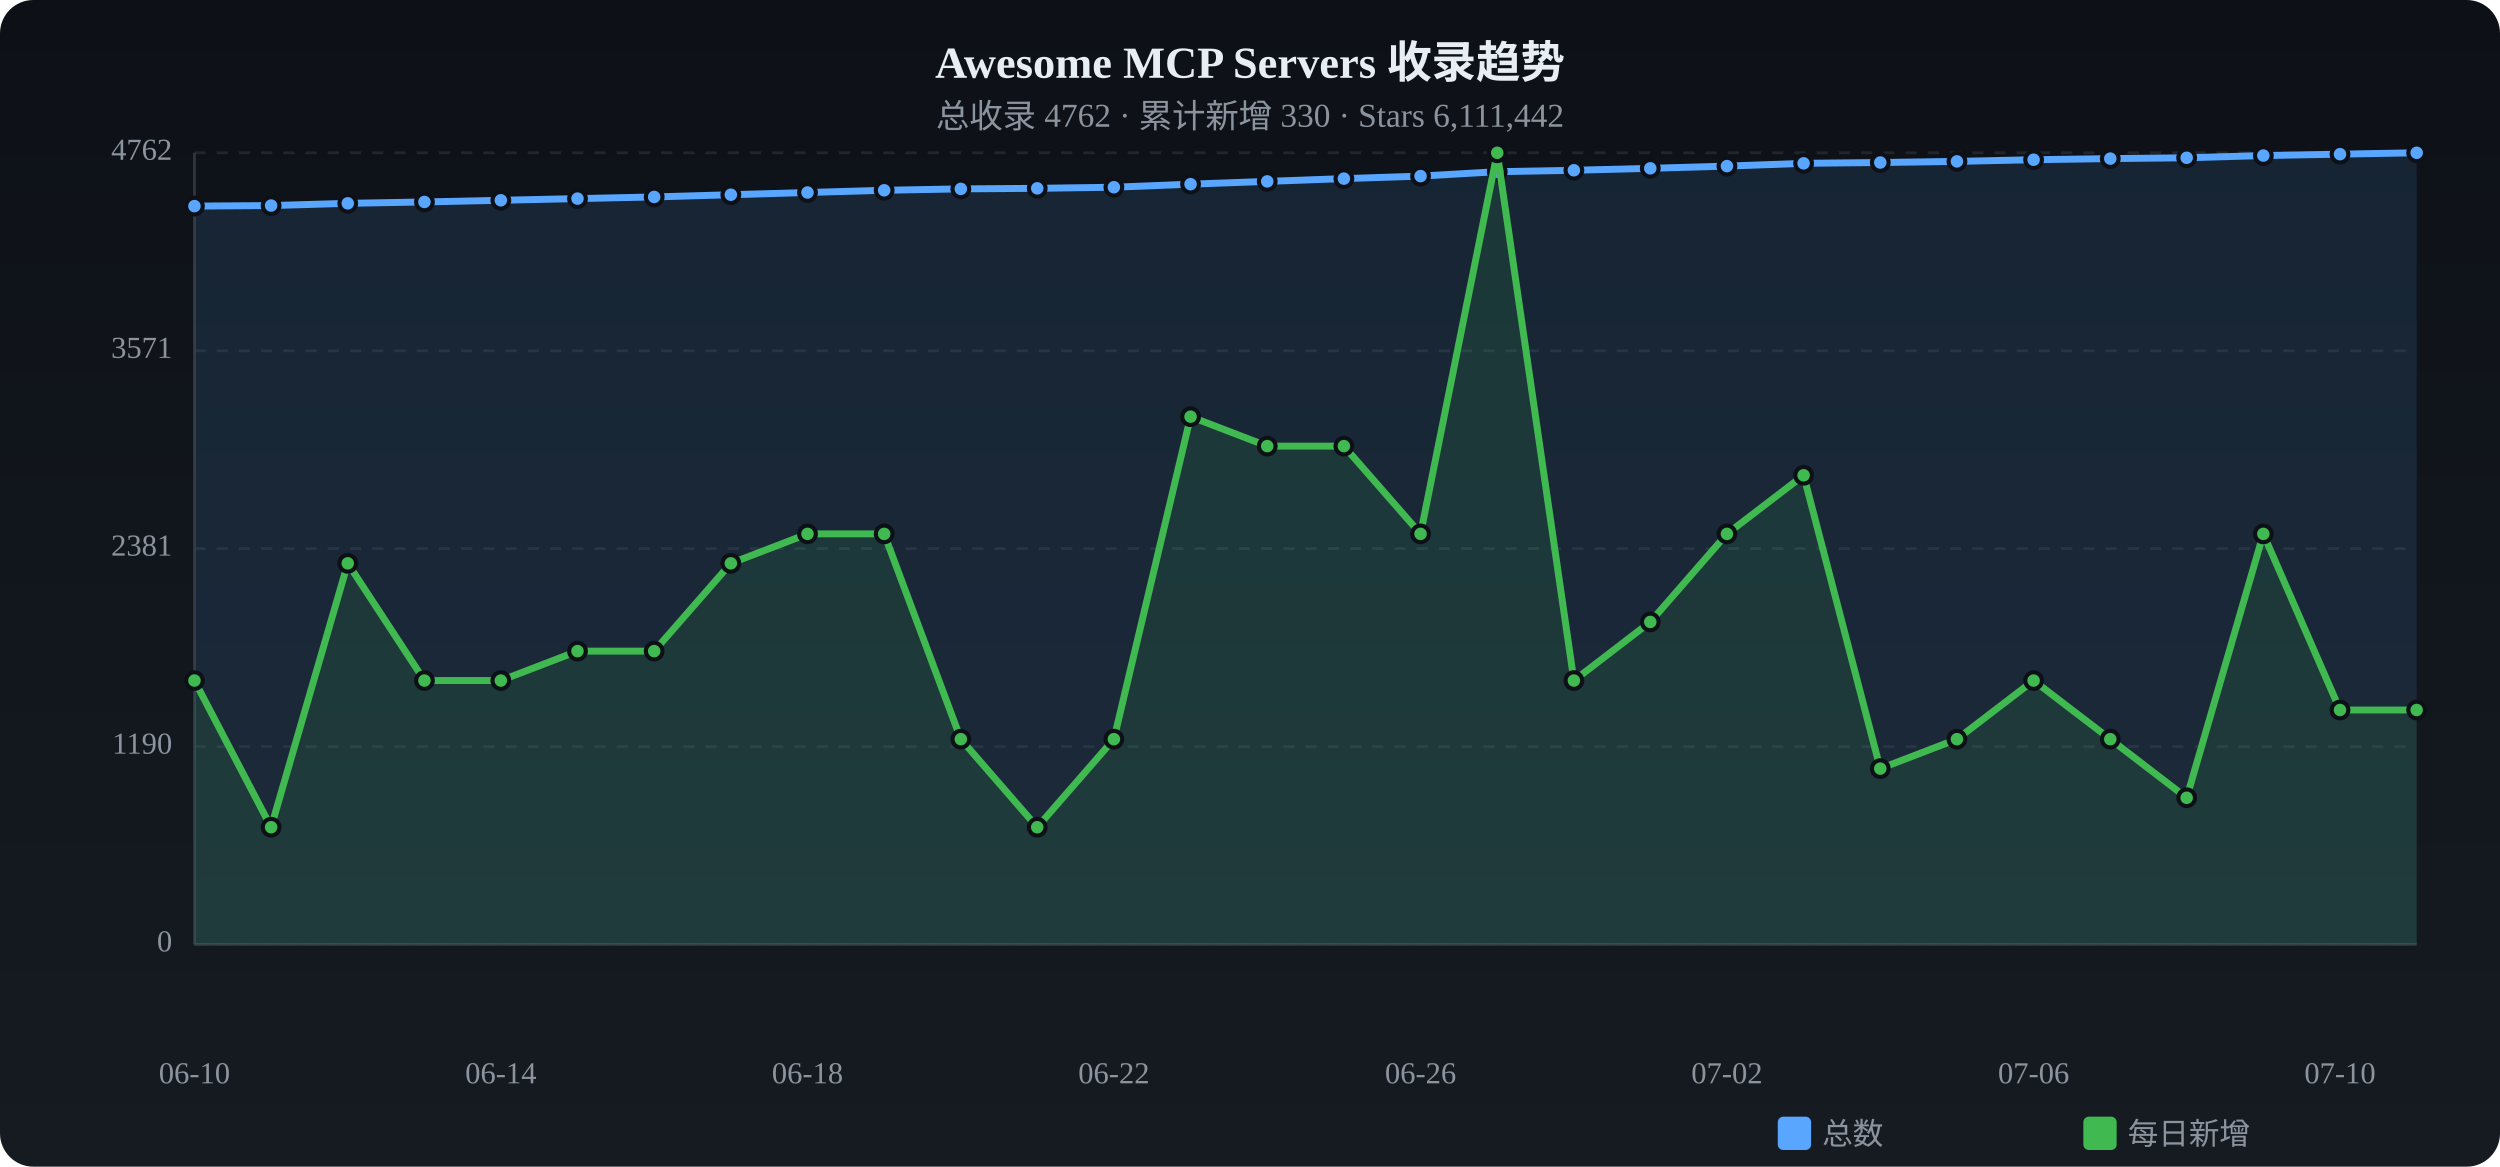
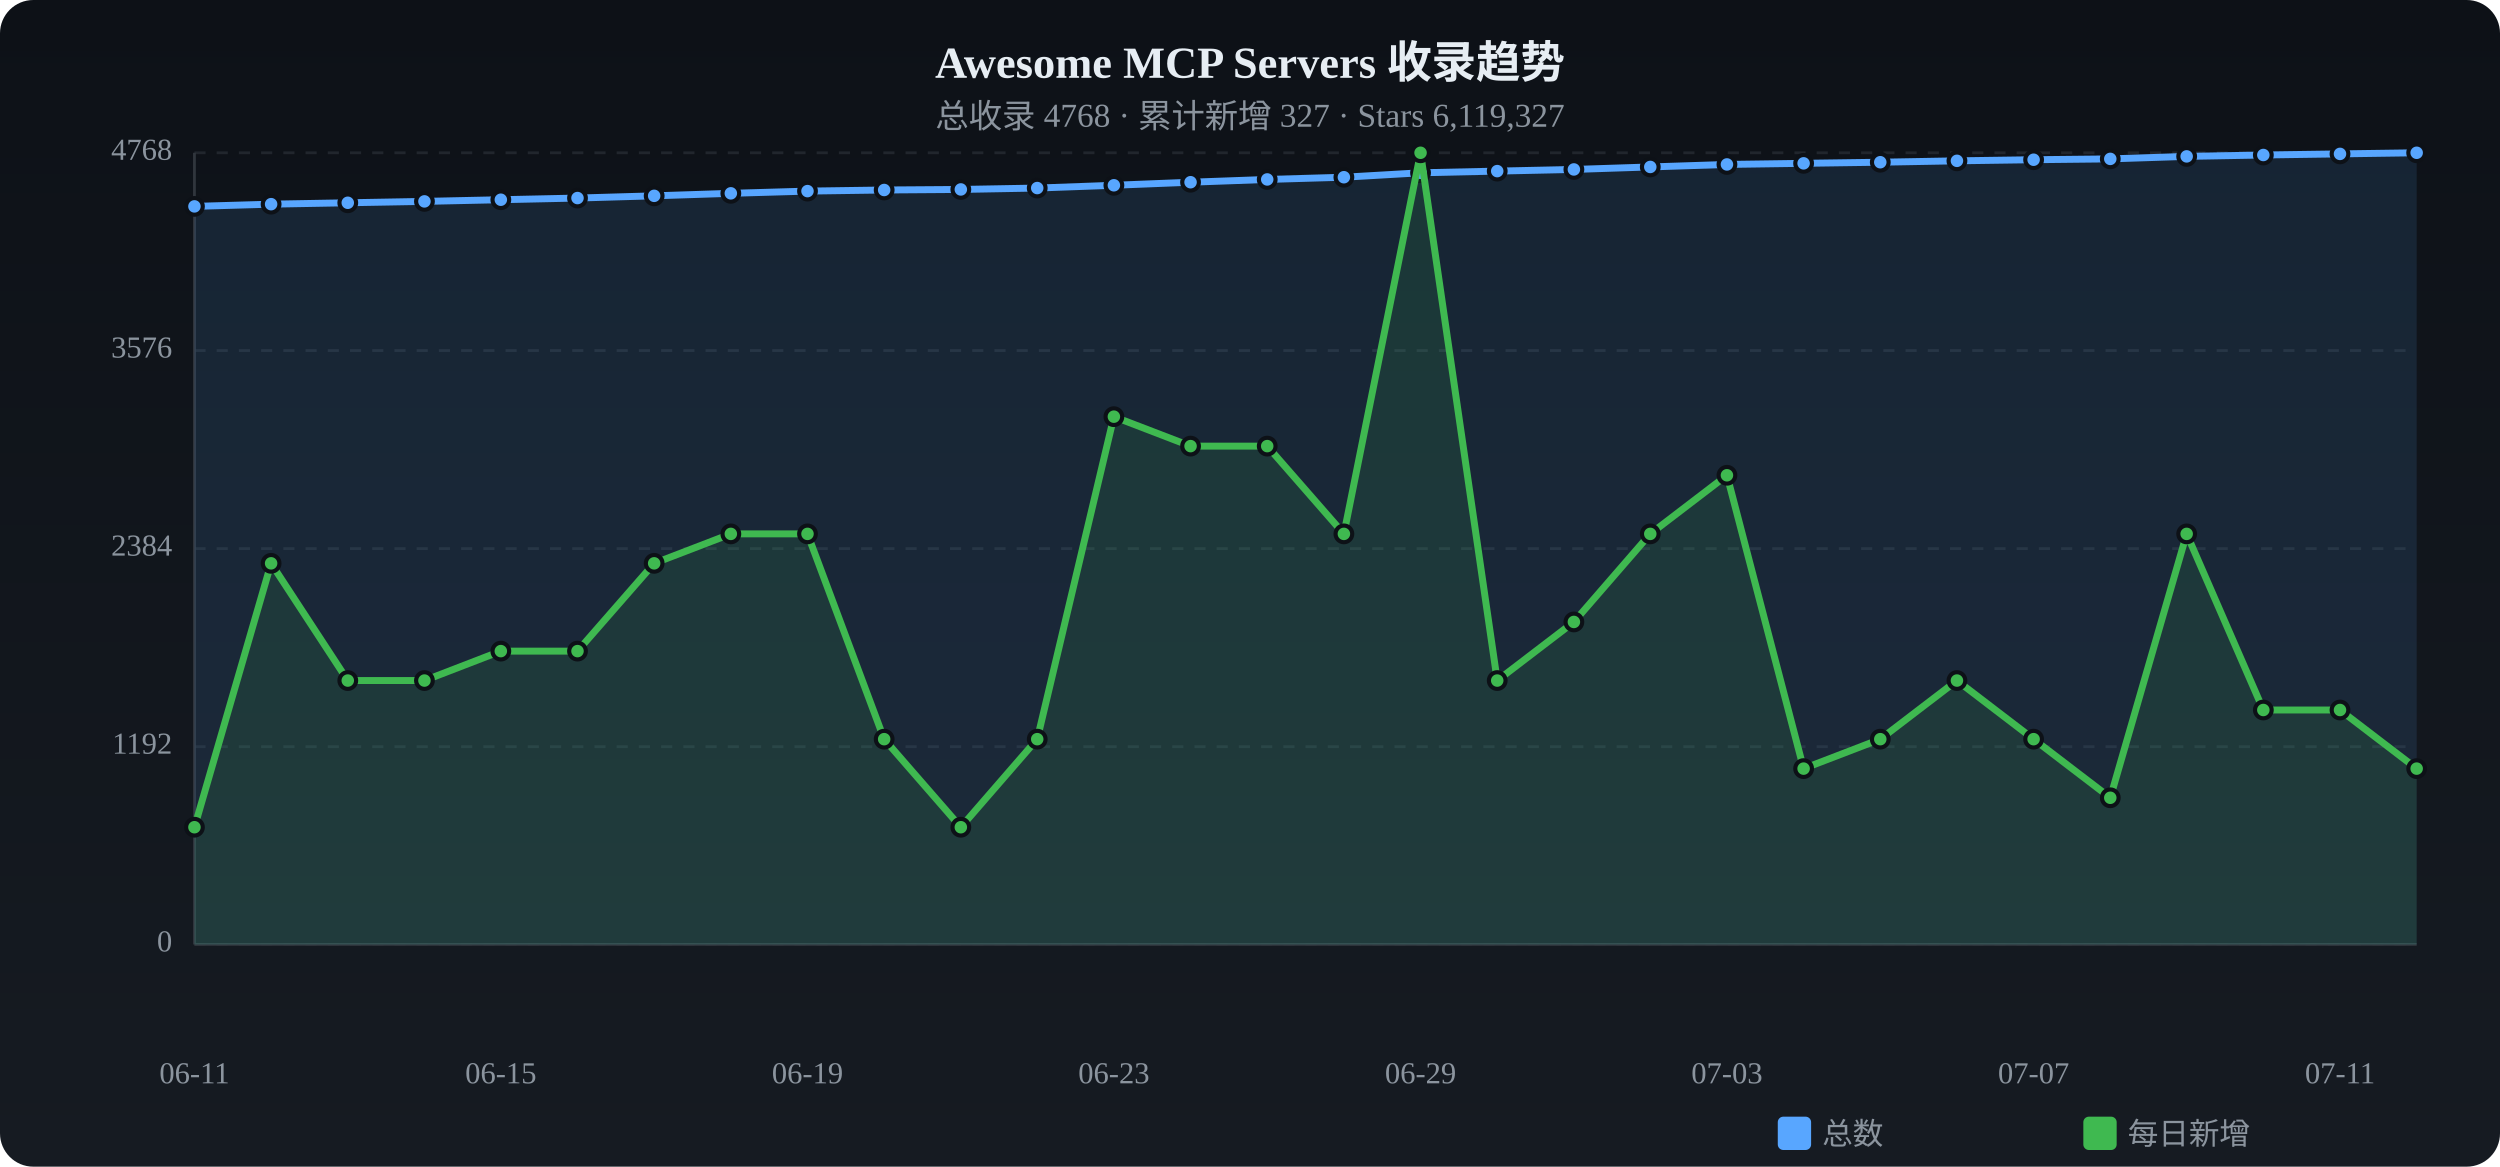
<svg xmlns="http://www.w3.org/2000/svg" viewBox="0 0 900 420" width="900" height="420">
  <defs>
    <linearGradient id="tbg" x1="0%" y1="0%" x2="0%" y2="100%">
      <stop offset="0%" stop-color="#0d1117" />
      <stop offset="100%" stop-color="#161b22" />
    </linearGradient>
  </defs>
  <rect width="900" height="420" rx="12" fill="url(#tbg)" />
  <text x="450.0" y="28" text-anchor="middle" fill="#e6edf3" font-size="16" font-weight="bold">Awesome MCP Servers 收录趋势</text>
-   <text x="450.0" y="46" text-anchor="middle" fill="#8b949e" font-size="12">总收录 4762 · 累计新增 330 · Stars 6,111,442</text>
+   <text x="450.0" y="46" text-anchor="middle" fill="#8b949e" font-size="12">总收录 4768 · 累计新增 327 · Stars 6,119,327</text>
  <text x="62" y="340.0" text-anchor="end" fill="#8b949e" font-size="11" dominant-baseline="middle">0</text>
  <line x1="70" y1="340.0" x2="870" y2="340.0" stroke="#21262d" stroke-dasharray="4 4" />
-   <text x="62" y="268.8" text-anchor="end" fill="#8b949e" font-size="11" dominant-baseline="middle">1190</text>
+   <text x="62" y="268.8" text-anchor="end" fill="#8b949e" font-size="11" dominant-baseline="middle">1192</text>
  <line x1="70" y1="268.8" x2="870" y2="268.8" stroke="#21262d" stroke-dasharray="4 4" />
-   <text x="62" y="197.5" text-anchor="end" fill="#8b949e" font-size="11" dominant-baseline="middle">2381</text>
+   <text x="62" y="197.5" text-anchor="end" fill="#8b949e" font-size="11" dominant-baseline="middle">2384</text>
  <line x1="70" y1="197.5" x2="870" y2="197.5" stroke="#21262d" stroke-dasharray="4 4" />
-   <text x="62" y="126.3" text-anchor="end" fill="#8b949e" font-size="11" dominant-baseline="middle">3571</text>
-   <line x1="70" y1="126.3" x2="870" y2="126.3" stroke="#21262d" stroke-dasharray="4 4" />
-   <text x="62" y="55.0" text-anchor="end" fill="#8b949e" font-size="11" dominant-baseline="middle">4762</text>
+   <text x="62" y="126.2" text-anchor="end" fill="#8b949e" font-size="11" dominant-baseline="middle">3576</text>
+   <line x1="70" y1="126.2" x2="870" y2="126.2" stroke="#21262d" stroke-dasharray="4 4" />
+   <text x="62" y="55.0" text-anchor="end" fill="#8b949e" font-size="11" dominant-baseline="middle">4768</text>
  <line x1="70" y1="55.0" x2="870" y2="55.0" stroke="#21262d" stroke-dasharray="4 4" />
  <line x1="70" y1="55" x2="70" y2="340" stroke="#30363d" />
  <line x1="70" y1="340" x2="870" y2="340" stroke="#30363d" />
-   <path d="M70.0,74.2 L97.6,74.0 L125.2,73.2 L152.8,72.7 L180.3,72.1 L207.9,71.5 L235.5,70.9 L263.1,70.1 L290.7,69.3 L318.3,68.5 L345.9,68.0 L373.4,67.8 L401.0,67.4 L428.6,66.3 L456.2,65.3 L483.8,64.3 L511.4,63.4 L539.0,61.8 L566.6,61.3 L594.1,60.6 L621.7,59.8 L649.3,58.8 L676.9,58.5 L704.5,58.1 L732.1,57.5 L759.7,57.1 L787.2,56.8 L814.8,56.0 L842.4,55.5 L870.0,55.0 L870.0,340 L70.0,340 Z" fill="#58a6ff" opacity="0.12" />
-   <polyline points="70.0,74.2 97.6,74.0 125.2,73.2 152.8,72.7 180.3,72.1 207.9,71.5 235.5,70.9 263.1,70.1 290.7,69.3 318.3,68.5 345.9,68.0 373.4,67.8 401.0,67.4 428.6,66.3 456.2,65.3 483.8,64.3 511.4,63.4 539.0,61.8 566.6,61.3 594.1,60.6 621.7,59.8 649.3,58.8 676.9,58.5 704.5,58.1 732.1,57.5 759.7,57.1 787.2,56.8 814.8,56.0 842.4,55.5 870.0,55.0" fill="none" stroke="#58a6ff" stroke-width="2.5" stroke-linecap="round" stroke-linejoin="round" />
-   <circle cx="70.0" cy="74.2" r="3" fill="#58a6ff" stroke="#0d1117" stroke-width="1.5" />
-   <circle cx="97.6" cy="74.0" r="3" fill="#58a6ff" stroke="#0d1117" stroke-width="1.5" />
-   <circle cx="125.2" cy="73.2" r="3" fill="#58a6ff" stroke="#0d1117" stroke-width="1.5" />
-   <circle cx="152.8" cy="72.7" r="3" fill="#58a6ff" stroke="#0d1117" stroke-width="1.5" />
-   <circle cx="180.3" cy="72.1" r="3" fill="#58a6ff" stroke="#0d1117" stroke-width="1.5" />
-   <circle cx="207.9" cy="71.5" r="3" fill="#58a6ff" stroke="#0d1117" stroke-width="1.5" />
-   <circle cx="235.5" cy="70.9" r="3" fill="#58a6ff" stroke="#0d1117" stroke-width="1.5" />
-   <circle cx="263.1" cy="70.1" r="3" fill="#58a6ff" stroke="#0d1117" stroke-width="1.5" />
-   <circle cx="290.7" cy="69.3" r="3" fill="#58a6ff" stroke="#0d1117" stroke-width="1.5" />
-   <circle cx="318.3" cy="68.5" r="3" fill="#58a6ff" stroke="#0d1117" stroke-width="1.5" />
-   <circle cx="345.9" cy="68.0" r="3" fill="#58a6ff" stroke="#0d1117" stroke-width="1.5" />
-   <circle cx="373.4" cy="67.8" r="3" fill="#58a6ff" stroke="#0d1117" stroke-width="1.5" />
-   <circle cx="401.0" cy="67.4" r="3" fill="#58a6ff" stroke="#0d1117" stroke-width="1.5" />
-   <circle cx="428.6" cy="66.3" r="3" fill="#58a6ff" stroke="#0d1117" stroke-width="1.5" />
-   <circle cx="456.2" cy="65.3" r="3" fill="#58a6ff" stroke="#0d1117" stroke-width="1.5" />
-   <circle cx="483.8" cy="64.3" r="3" fill="#58a6ff" stroke="#0d1117" stroke-width="1.5" />
-   <circle cx="511.4" cy="63.4" r="3" fill="#58a6ff" stroke="#0d1117" stroke-width="1.5" />
-   <circle cx="539.0" cy="61.8" r="3" fill="#58a6ff" stroke="#0d1117" stroke-width="1.5" />
-   <circle cx="566.6" cy="61.3" r="3" fill="#58a6ff" stroke="#0d1117" stroke-width="1.5" />
-   <circle cx="594.1" cy="60.6" r="3" fill="#58a6ff" stroke="#0d1117" stroke-width="1.5" />
-   <circle cx="621.7" cy="59.8" r="3" fill="#58a6ff" stroke="#0d1117" stroke-width="1.5" />
+   <path d="M70.0,74.3 L97.6,73.5 L125.2,73.0 L152.8,72.5 L180.3,71.9 L207.9,71.3 L235.5,70.5 L263.1,69.6 L290.7,68.8 L318.3,68.4 L345.9,68.2 L373.4,67.7 L401.0,66.7 L428.6,65.6 L456.2,64.6 L483.8,63.8 L511.4,62.2 L539.0,61.6 L566.6,61.0 L594.1,60.1 L621.7,59.2 L649.3,58.8 L676.9,58.4 L704.5,57.9 L732.1,57.5 L759.7,57.2 L787.2,56.3 L814.8,55.8 L842.4,55.4 L870.0,55.0 L870.0,340 L70.0,340 Z" fill="#58a6ff" opacity="0.12" />
+   <polyline points="70.0,74.3 97.6,73.5 125.2,73.0 152.8,72.5 180.3,71.9 207.9,71.3 235.5,70.5 263.1,69.6 290.7,68.8 318.3,68.4 345.9,68.2 373.4,67.7 401.0,66.7 428.6,65.6 456.2,64.6 483.8,63.8 511.4,62.2 539.0,61.6 566.6,61.0 594.1,60.1 621.7,59.2 649.3,58.8 676.9,58.4 704.5,57.9 732.1,57.5 759.7,57.2 787.2,56.3 814.8,55.8 842.4,55.4 870.0,55.0" fill="none" stroke="#58a6ff" stroke-width="2.5" stroke-linecap="round" stroke-linejoin="round" />
+   <circle cx="70.0" cy="74.3" r="3" fill="#58a6ff" stroke="#0d1117" stroke-width="1.5" />
+   <circle cx="97.6" cy="73.5" r="3" fill="#58a6ff" stroke="#0d1117" stroke-width="1.5" />
+   <circle cx="125.2" cy="73.0" r="3" fill="#58a6ff" stroke="#0d1117" stroke-width="1.5" />
+   <circle cx="152.8" cy="72.5" r="3" fill="#58a6ff" stroke="#0d1117" stroke-width="1.5" />
+   <circle cx="180.3" cy="71.9" r="3" fill="#58a6ff" stroke="#0d1117" stroke-width="1.5" />
+   <circle cx="207.9" cy="71.3" r="3" fill="#58a6ff" stroke="#0d1117" stroke-width="1.5" />
+   <circle cx="235.5" cy="70.5" r="3" fill="#58a6ff" stroke="#0d1117" stroke-width="1.5" />
+   <circle cx="263.1" cy="69.6" r="3" fill="#58a6ff" stroke="#0d1117" stroke-width="1.5" />
+   <circle cx="290.7" cy="68.8" r="3" fill="#58a6ff" stroke="#0d1117" stroke-width="1.5" />
+   <circle cx="318.3" cy="68.4" r="3" fill="#58a6ff" stroke="#0d1117" stroke-width="1.5" />
+   <circle cx="345.9" cy="68.2" r="3" fill="#58a6ff" stroke="#0d1117" stroke-width="1.5" />
+   <circle cx="373.4" cy="67.7" r="3" fill="#58a6ff" stroke="#0d1117" stroke-width="1.5" />
+   <circle cx="401.0" cy="66.7" r="3" fill="#58a6ff" stroke="#0d1117" stroke-width="1.5" />
+   <circle cx="428.6" cy="65.6" r="3" fill="#58a6ff" stroke="#0d1117" stroke-width="1.5" />
+   <circle cx="456.2" cy="64.6" r="3" fill="#58a6ff" stroke="#0d1117" stroke-width="1.5" />
+   <circle cx="483.8" cy="63.8" r="3" fill="#58a6ff" stroke="#0d1117" stroke-width="1.5" />
+   <circle cx="511.4" cy="62.2" r="3" fill="#58a6ff" stroke="#0d1117" stroke-width="1.5" />
+   <circle cx="539.0" cy="61.6" r="3" fill="#58a6ff" stroke="#0d1117" stroke-width="1.5" />
+   <circle cx="566.6" cy="61.0" r="3" fill="#58a6ff" stroke="#0d1117" stroke-width="1.5" />
+   <circle cx="594.1" cy="60.1" r="3" fill="#58a6ff" stroke="#0d1117" stroke-width="1.5" />
+   <circle cx="621.7" cy="59.2" r="3" fill="#58a6ff" stroke="#0d1117" stroke-width="1.5" />
  <circle cx="649.3" cy="58.8" r="3" fill="#58a6ff" stroke="#0d1117" stroke-width="1.5" />
-   <circle cx="676.9" cy="58.5" r="3" fill="#58a6ff" stroke="#0d1117" stroke-width="1.5" />
-   <circle cx="704.5" cy="58.1" r="3" fill="#58a6ff" stroke="#0d1117" stroke-width="1.5" />
+   <circle cx="676.9" cy="58.4" r="3" fill="#58a6ff" stroke="#0d1117" stroke-width="1.5" />
+   <circle cx="704.5" cy="57.9" r="3" fill="#58a6ff" stroke="#0d1117" stroke-width="1.5" />
  <circle cx="732.1" cy="57.5" r="3" fill="#58a6ff" stroke="#0d1117" stroke-width="1.5" />
-   <circle cx="759.7" cy="57.1" r="3" fill="#58a6ff" stroke="#0d1117" stroke-width="1.5" />
-   <circle cx="787.2" cy="56.8" r="3" fill="#58a6ff" stroke="#0d1117" stroke-width="1.5" />
-   <circle cx="814.8" cy="56.0" r="3" fill="#58a6ff" stroke="#0d1117" stroke-width="1.5" />
-   <circle cx="842.4" cy="55.5" r="3" fill="#58a6ff" stroke="#0d1117" stroke-width="1.5" />
+   <circle cx="759.7" cy="57.2" r="3" fill="#58a6ff" stroke="#0d1117" stroke-width="1.5" />
+   <circle cx="787.2" cy="56.3" r="3" fill="#58a6ff" stroke="#0d1117" stroke-width="1.5" />
+   <circle cx="814.8" cy="55.8" r="3" fill="#58a6ff" stroke="#0d1117" stroke-width="1.5" />
+   <circle cx="842.4" cy="55.4" r="3" fill="#58a6ff" stroke="#0d1117" stroke-width="1.5" />
  <circle cx="870.0" cy="55.0" r="3" fill="#58a6ff" stroke="#0d1117" stroke-width="1.5" />
-   <path d="M70.0,245.0 L97.6,297.8 L125.2,202.8 L152.8,245.0 L180.3,245.0 L207.9,234.4 L235.5,234.4 L263.1,202.8 L290.7,192.2 L318.3,192.2 L345.9,266.1 L373.4,297.8 L401.0,266.1 L428.6,150.0 L456.2,160.6 L483.8,160.6 L511.4,192.2 L539.0,55.0 L566.6,245.0 L594.1,223.9 L621.7,192.2 L649.3,171.1 L676.9,276.7 L704.5,266.1 L732.1,245.0 L759.7,266.1 L787.2,287.2 L814.8,192.2 L842.4,255.6 L870.0,255.6 L870.0,340 L70.0,340 Z" fill="#3fb950" opacity="0.12" />
-   <polyline points="70.0,245.0 97.6,297.8 125.2,202.8 152.8,245.0 180.3,245.0 207.9,234.4 235.5,234.4 263.1,202.8 290.7,192.2 318.3,192.2 345.9,266.1 373.4,297.8 401.0,266.1 428.6,150.0 456.2,160.6 483.8,160.6 511.4,192.2 539.0,55.0 566.6,245.0 594.1,223.9 621.7,192.2 649.3,171.1 676.9,276.7 704.5,266.1 732.1,245.0 759.7,266.1 787.2,287.2 814.8,192.2 842.4,255.6 870.0,255.6" fill="none" stroke="#3fb950" stroke-width="2.5" stroke-linecap="round" stroke-linejoin="round" />
-   <circle cx="70.0" cy="245.0" r="3" fill="#3fb950" stroke="#0d1117" stroke-width="1.5" />
-   <circle cx="97.6" cy="297.8" r="3" fill="#3fb950" stroke="#0d1117" stroke-width="1.5" />
-   <circle cx="125.2" cy="202.8" r="3" fill="#3fb950" stroke="#0d1117" stroke-width="1.5" />
+   <path d="M70.0,297.8 L97.6,202.8 L125.2,245.0 L152.8,245.0 L180.3,234.4 L207.9,234.4 L235.5,202.8 L263.1,192.2 L290.7,192.2 L318.3,266.1 L345.9,297.8 L373.4,266.1 L401.0,150.0 L428.6,160.6 L456.2,160.6 L483.8,192.2 L511.4,55.0 L539.0,245.0 L566.6,223.9 L594.1,192.2 L621.7,171.1 L649.3,276.7 L676.9,266.1 L704.5,245.0 L732.1,266.1 L759.7,287.2 L787.2,192.2 L814.8,255.6 L842.4,255.6 L870.0,276.7 L870.0,340 L70.0,340 Z" fill="#3fb950" opacity="0.12" />
+   <polyline points="70.0,297.8 97.6,202.8 125.2,245.0 152.8,245.0 180.3,234.4 207.9,234.4 235.5,202.8 263.1,192.2 290.7,192.2 318.3,266.1 345.9,297.8 373.4,266.1 401.0,150.0 428.6,160.6 456.2,160.6 483.8,192.2 511.4,55.0 539.0,245.0 566.6,223.9 594.1,192.2 621.7,171.1 649.3,276.7 676.9,266.1 704.5,245.0 732.1,266.1 759.7,287.2 787.2,192.2 814.8,255.6 842.4,255.6 870.0,276.7" fill="none" stroke="#3fb950" stroke-width="2.5" stroke-linecap="round" stroke-linejoin="round" />
+   <circle cx="70.0" cy="297.8" r="3" fill="#3fb950" stroke="#0d1117" stroke-width="1.5" />
+   <circle cx="97.6" cy="202.8" r="3" fill="#3fb950" stroke="#0d1117" stroke-width="1.5" />
+   <circle cx="125.2" cy="245.0" r="3" fill="#3fb950" stroke="#0d1117" stroke-width="1.5" />
  <circle cx="152.8" cy="245.0" r="3" fill="#3fb950" stroke="#0d1117" stroke-width="1.5" />
-   <circle cx="180.3" cy="245.0" r="3" fill="#3fb950" stroke="#0d1117" stroke-width="1.5" />
+   <circle cx="180.3" cy="234.4" r="3" fill="#3fb950" stroke="#0d1117" stroke-width="1.5" />
  <circle cx="207.9" cy="234.4" r="3" fill="#3fb950" stroke="#0d1117" stroke-width="1.5" />
-   <circle cx="235.5" cy="234.4" r="3" fill="#3fb950" stroke="#0d1117" stroke-width="1.5" />
-   <circle cx="263.1" cy="202.8" r="3" fill="#3fb950" stroke="#0d1117" stroke-width="1.5" />
+   <circle cx="235.5" cy="202.8" r="3" fill="#3fb950" stroke="#0d1117" stroke-width="1.5" />
+   <circle cx="263.1" cy="192.2" r="3" fill="#3fb950" stroke="#0d1117" stroke-width="1.5" />
  <circle cx="290.7" cy="192.2" r="3" fill="#3fb950" stroke="#0d1117" stroke-width="1.5" />
-   <circle cx="318.3" cy="192.2" r="3" fill="#3fb950" stroke="#0d1117" stroke-width="1.5" />
-   <circle cx="345.9" cy="266.1" r="3" fill="#3fb950" stroke="#0d1117" stroke-width="1.5" />
-   <circle cx="373.4" cy="297.8" r="3" fill="#3fb950" stroke="#0d1117" stroke-width="1.5" />
-   <circle cx="401.0" cy="266.1" r="3" fill="#3fb950" stroke="#0d1117" stroke-width="1.5" />
-   <circle cx="428.6" cy="150.0" r="3" fill="#3fb950" stroke="#0d1117" stroke-width="1.5" />
+   <circle cx="318.3" cy="266.1" r="3" fill="#3fb950" stroke="#0d1117" stroke-width="1.5" />
+   <circle cx="345.9" cy="297.8" r="3" fill="#3fb950" stroke="#0d1117" stroke-width="1.5" />
+   <circle cx="373.4" cy="266.1" r="3" fill="#3fb950" stroke="#0d1117" stroke-width="1.5" />
+   <circle cx="401.0" cy="150.0" r="3" fill="#3fb950" stroke="#0d1117" stroke-width="1.5" />
+   <circle cx="428.6" cy="160.6" r="3" fill="#3fb950" stroke="#0d1117" stroke-width="1.5" />
  <circle cx="456.2" cy="160.6" r="3" fill="#3fb950" stroke="#0d1117" stroke-width="1.5" />
-   <circle cx="483.8" cy="160.6" r="3" fill="#3fb950" stroke="#0d1117" stroke-width="1.5" />
-   <circle cx="511.4" cy="192.2" r="3" fill="#3fb950" stroke="#0d1117" stroke-width="1.5" />
-   <circle cx="539.0" cy="55.0" r="3" fill="#3fb950" stroke="#0d1117" stroke-width="1.5" />
-   <circle cx="566.6" cy="245.0" r="3" fill="#3fb950" stroke="#0d1117" stroke-width="1.5" />
-   <circle cx="594.1" cy="223.9" r="3" fill="#3fb950" stroke="#0d1117" stroke-width="1.5" />
-   <circle cx="621.7" cy="192.2" r="3" fill="#3fb950" stroke="#0d1117" stroke-width="1.5" />
-   <circle cx="649.3" cy="171.1" r="3" fill="#3fb950" stroke="#0d1117" stroke-width="1.5" />
-   <circle cx="676.9" cy="276.7" r="3" fill="#3fb950" stroke="#0d1117" stroke-width="1.5" />
-   <circle cx="704.5" cy="266.1" r="3" fill="#3fb950" stroke="#0d1117" stroke-width="1.5" />
-   <circle cx="732.1" cy="245.0" r="3" fill="#3fb950" stroke="#0d1117" stroke-width="1.5" />
-   <circle cx="759.7" cy="266.1" r="3" fill="#3fb950" stroke="#0d1117" stroke-width="1.5" />
-   <circle cx="787.2" cy="287.2" r="3" fill="#3fb950" stroke="#0d1117" stroke-width="1.5" />
-   <circle cx="814.8" cy="192.2" r="3" fill="#3fb950" stroke="#0d1117" stroke-width="1.5" />
+   <circle cx="483.8" cy="192.2" r="3" fill="#3fb950" stroke="#0d1117" stroke-width="1.5" />
+   <circle cx="511.4" cy="55.0" r="3" fill="#3fb950" stroke="#0d1117" stroke-width="1.5" />
+   <circle cx="539.0" cy="245.0" r="3" fill="#3fb950" stroke="#0d1117" stroke-width="1.5" />
+   <circle cx="566.6" cy="223.9" r="3" fill="#3fb950" stroke="#0d1117" stroke-width="1.5" />
+   <circle cx="594.1" cy="192.2" r="3" fill="#3fb950" stroke="#0d1117" stroke-width="1.5" />
+   <circle cx="621.7" cy="171.1" r="3" fill="#3fb950" stroke="#0d1117" stroke-width="1.5" />
+   <circle cx="649.3" cy="276.7" r="3" fill="#3fb950" stroke="#0d1117" stroke-width="1.5" />
+   <circle cx="676.9" cy="266.1" r="3" fill="#3fb950" stroke="#0d1117" stroke-width="1.5" />
+   <circle cx="704.5" cy="245.0" r="3" fill="#3fb950" stroke="#0d1117" stroke-width="1.5" />
+   <circle cx="732.1" cy="266.1" r="3" fill="#3fb950" stroke="#0d1117" stroke-width="1.5" />
+   <circle cx="759.7" cy="287.2" r="3" fill="#3fb950" stroke="#0d1117" stroke-width="1.5" />
+   <circle cx="787.2" cy="192.2" r="3" fill="#3fb950" stroke="#0d1117" stroke-width="1.5" />
+   <circle cx="814.8" cy="255.6" r="3" fill="#3fb950" stroke="#0d1117" stroke-width="1.5" />
  <circle cx="842.4" cy="255.6" r="3" fill="#3fb950" stroke="#0d1117" stroke-width="1.5" />
-   <circle cx="870.0" cy="255.6" r="3" fill="#3fb950" stroke="#0d1117" stroke-width="1.5" />
-   <text x="70.0" y="390" text-anchor="middle" fill="#8b949e" font-size="11">06-10</text>
-   <text x="180.3" y="390" text-anchor="middle" fill="#8b949e" font-size="11">06-14</text>
-   <text x="290.7" y="390" text-anchor="middle" fill="#8b949e" font-size="11">06-18</text>
-   <text x="401.0" y="390" text-anchor="middle" fill="#8b949e" font-size="11">06-22</text>
-   <text x="511.4" y="390" text-anchor="middle" fill="#8b949e" font-size="11">06-26</text>
-   <text x="621.7" y="390" text-anchor="middle" fill="#8b949e" font-size="11">07-02</text>
-   <text x="732.1" y="390" text-anchor="middle" fill="#8b949e" font-size="11">07-06</text>
-   <text x="842.4" y="390" text-anchor="middle" fill="#8b949e" font-size="11">07-10</text>
+   <circle cx="870.0" cy="276.7" r="3" fill="#3fb950" stroke="#0d1117" stroke-width="1.5" />
+   <text x="70.0" y="390" text-anchor="middle" fill="#8b949e" font-size="11">06-11</text>
+   <text x="180.3" y="390" text-anchor="middle" fill="#8b949e" font-size="11">06-15</text>
+   <text x="290.7" y="390" text-anchor="middle" fill="#8b949e" font-size="11">06-19</text>
+   <text x="401.0" y="390" text-anchor="middle" fill="#8b949e" font-size="11">06-23</text>
+   <text x="511.4" y="390" text-anchor="middle" fill="#8b949e" font-size="11">06-29</text>
+   <text x="621.7" y="390" text-anchor="middle" fill="#8b949e" font-size="11">07-03</text>
+   <text x="732.1" y="390" text-anchor="middle" fill="#8b949e" font-size="11">07-07</text>
+   <text x="842.4" y="390" text-anchor="middle" fill="#8b949e" font-size="11">07-11</text>
  <rect x="640" y="402" width="12" height="12" rx="2" fill="#58a6ff" />
  <text x="656" y="412" fill="#8b949e" font-size="11">总数</text>
  <rect x="750" y="402" width="12" height="12" rx="2" fill="#3fb950" />
  <text x="766" y="412" fill="#8b949e" font-size="11">每日新增</text>
</svg>
